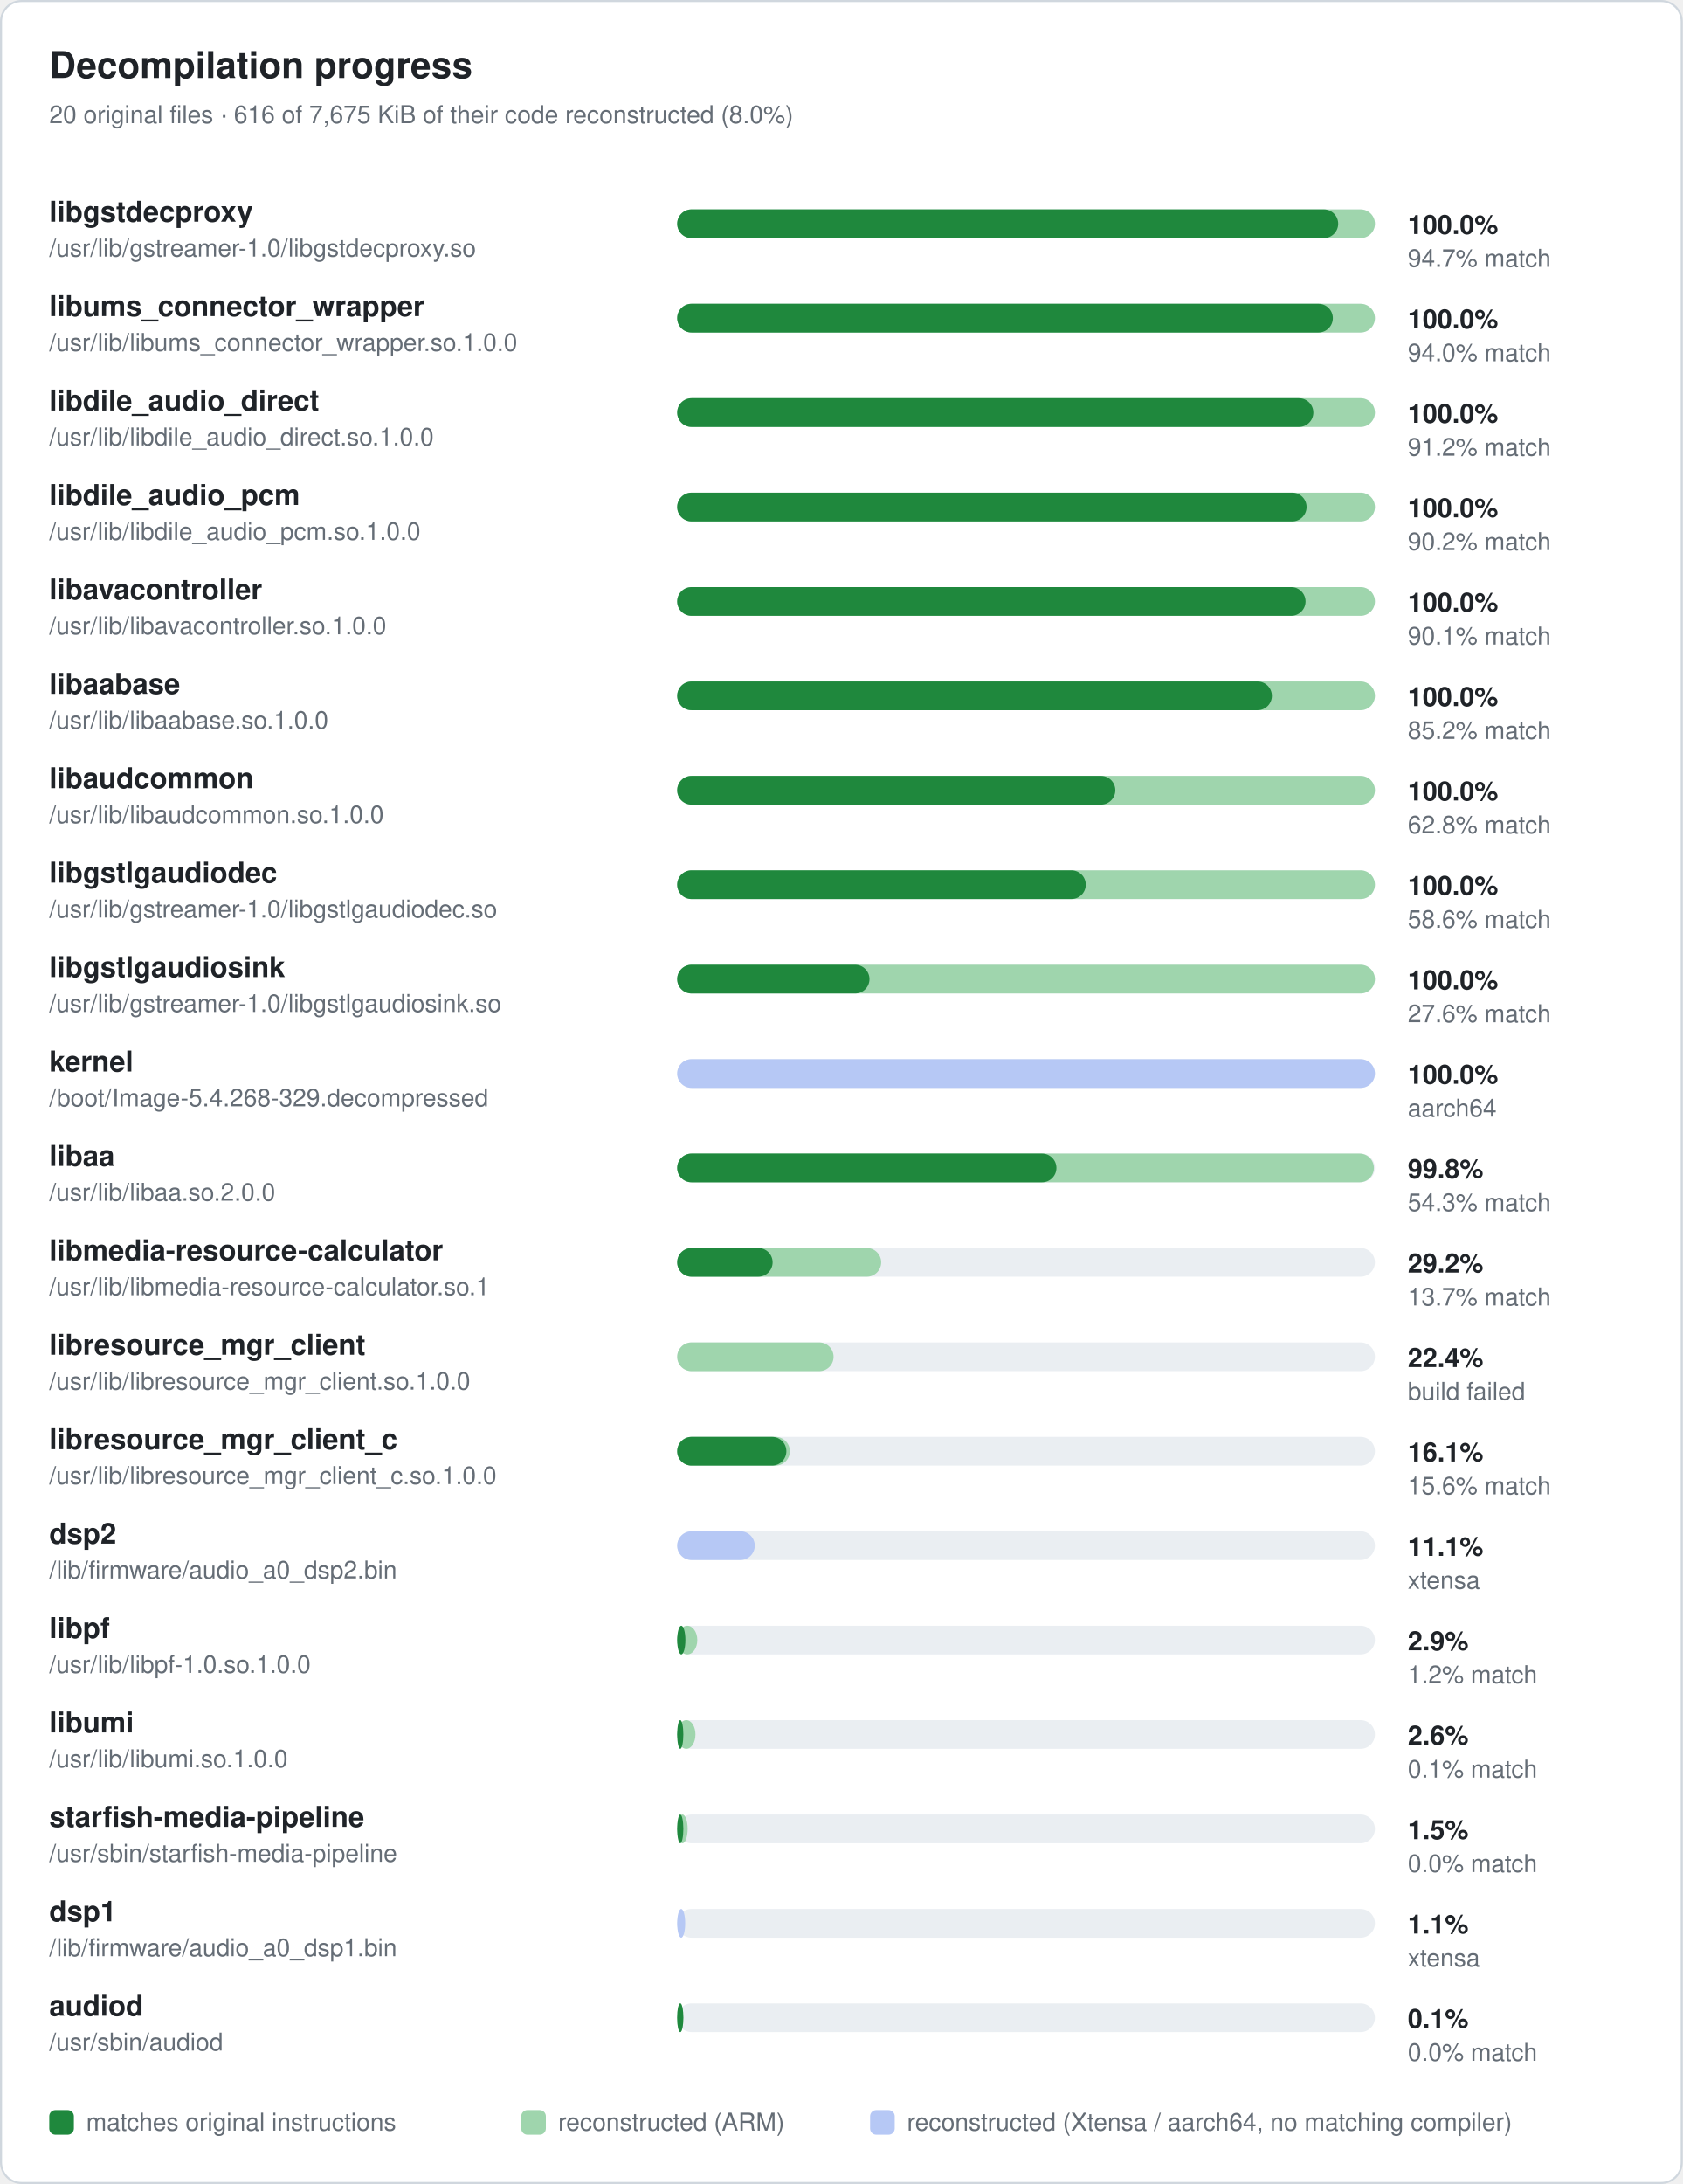
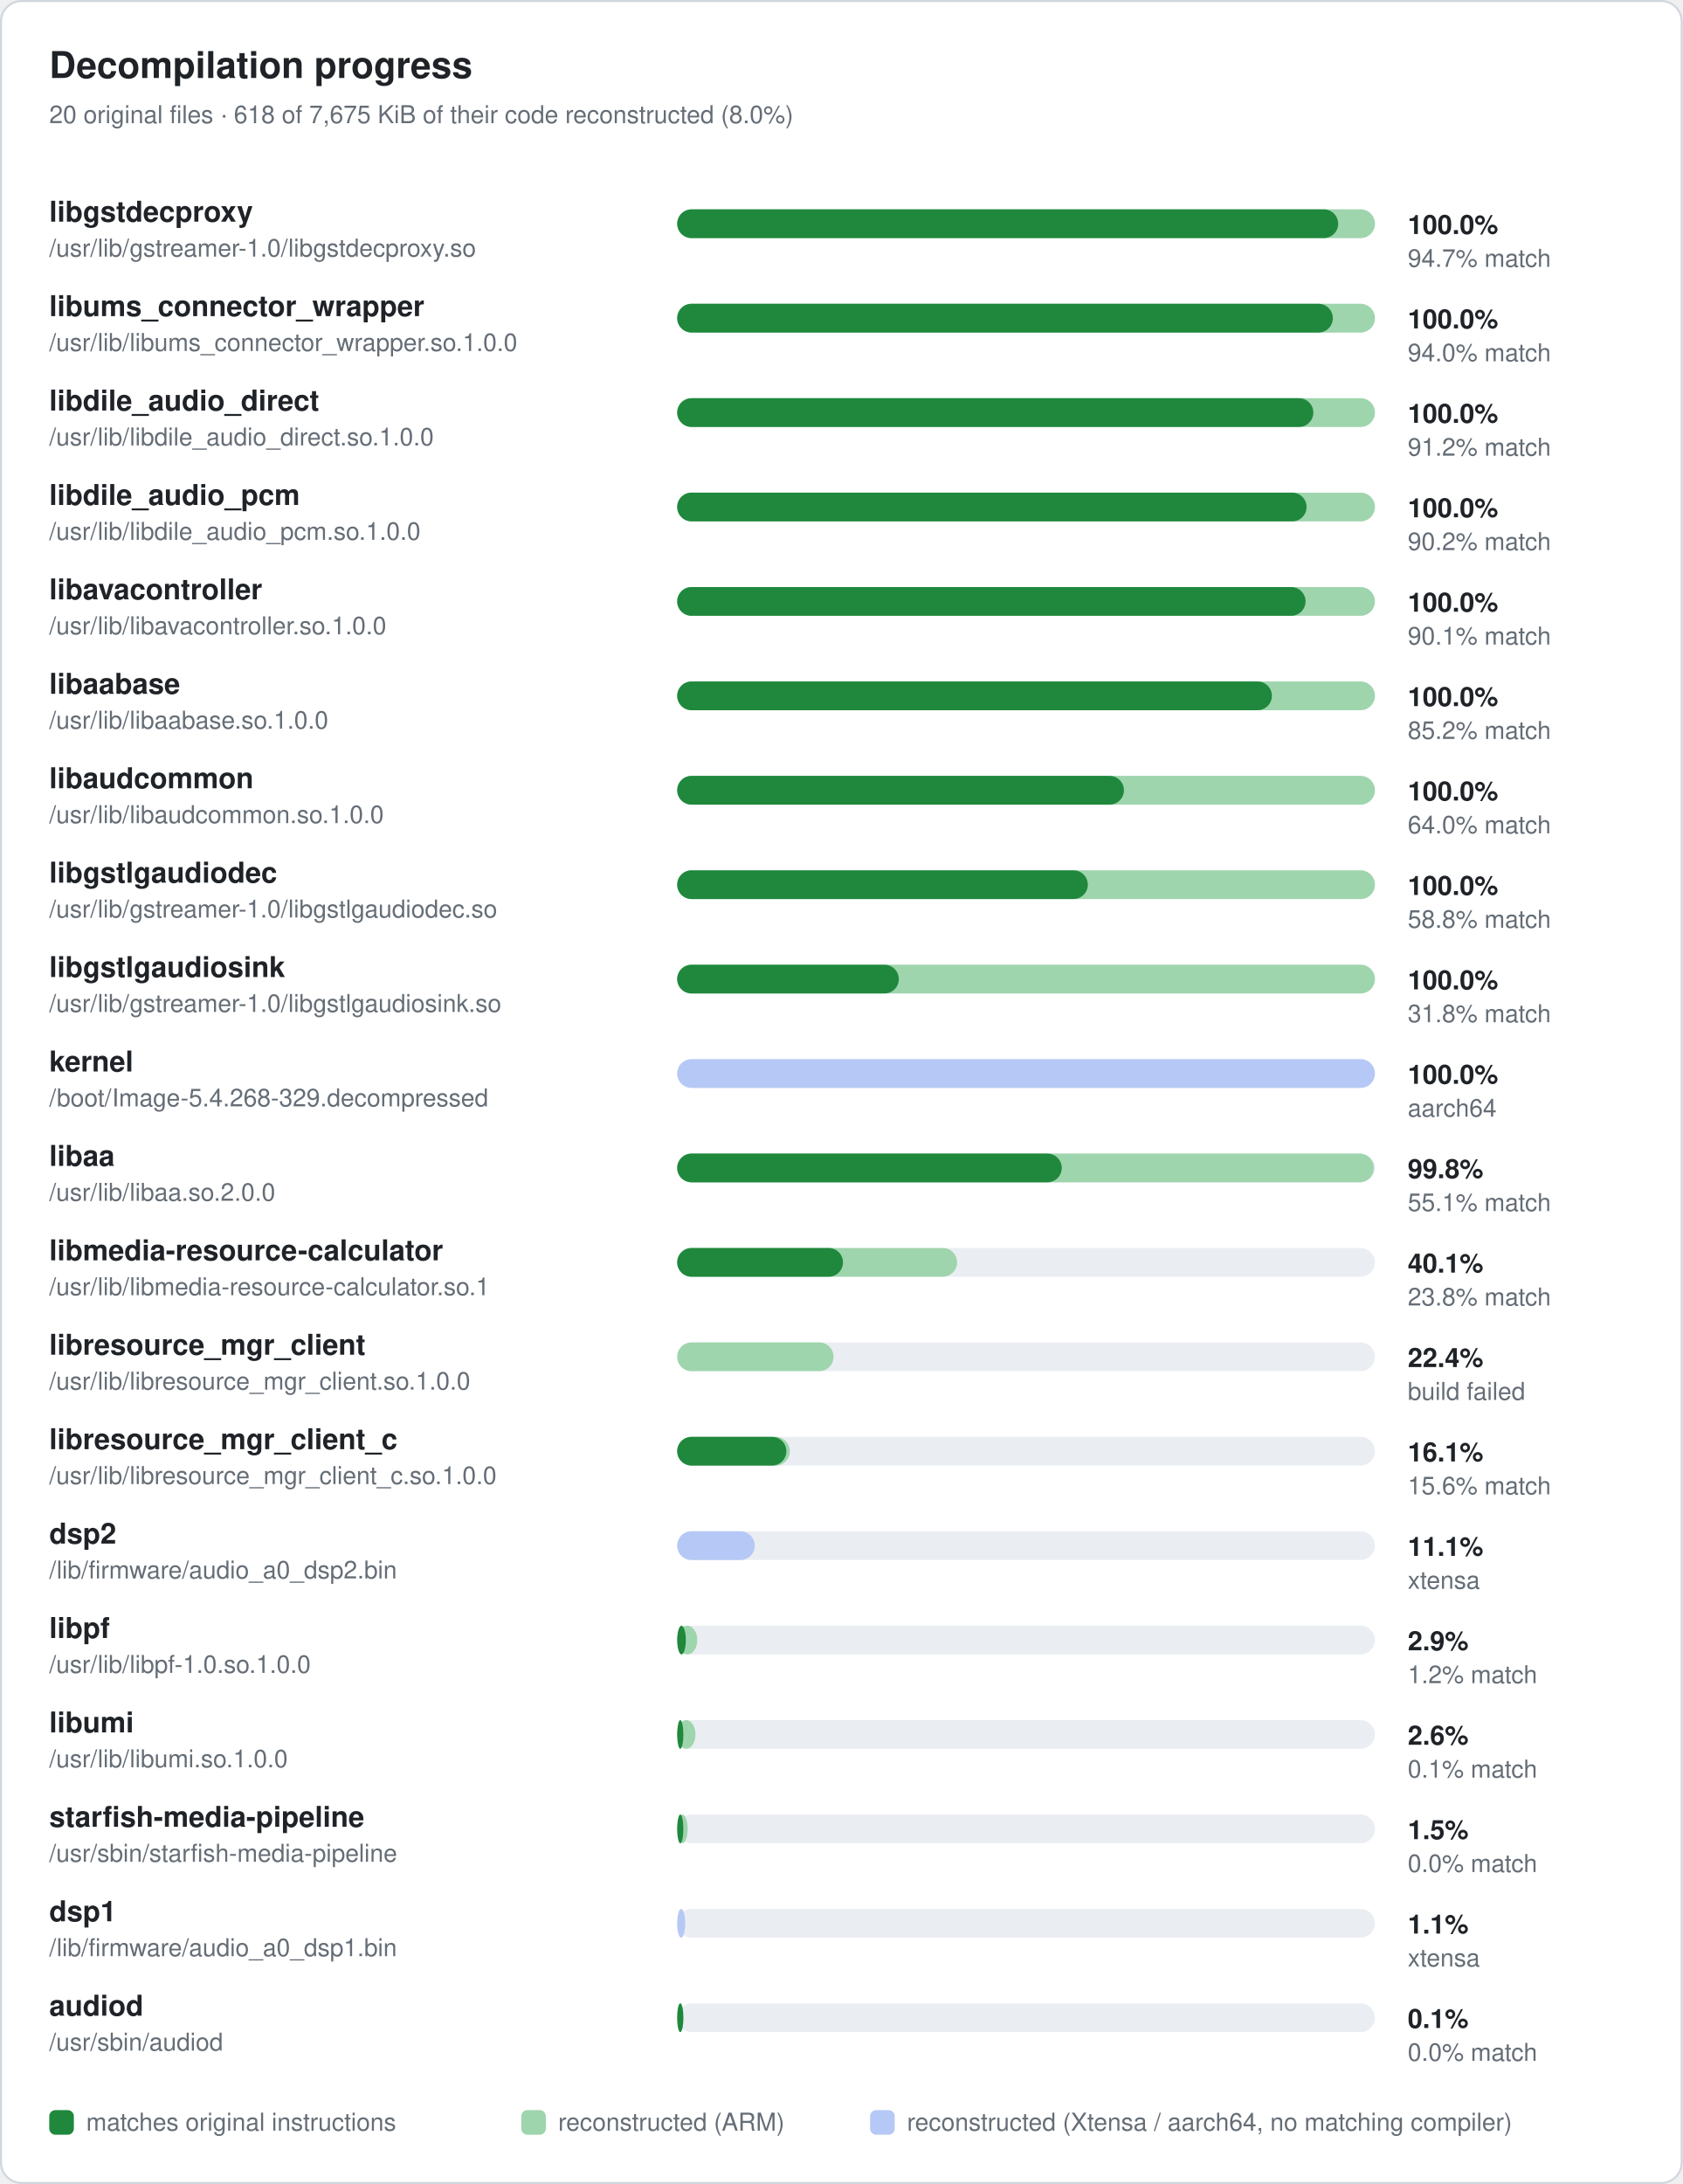
<svg xmlns="http://www.w3.org/2000/svg" width="820" height="1064" viewBox="0 0 820 1064" role="img" aria-label="Decompilation progress">
  <style>
  text { font-family: -apple-system, BlinkMacSystemFont, "Segoe UI", Helvetica, Arial, sans-serif; fill: #1f2328; }
  .title { font-size: 18px; font-weight: 600; }
  .sub, .path, .legend { font-size: 12px; fill: #656d76; }
  .name { font-size: 14px; font-weight: 600; }
  .pct { font-size: 13px; font-weight: 600; font-variant-numeric: tabular-nums; }
  .card { fill: #ffffff; stroke: #d0d7de; }
  .track { fill: #eaeef2; }
  .cov { fill: #9fd5ad; }
  .match { fill: #1f883d; }
  .dsp { fill: #b6c8f5; }
  @media (prefers-color-scheme: dark) {
    text { fill: #e6edf3; }
    .sub, .path, .legend { fill: #8d96a0; }
    .card { fill: #0d1117; stroke: #30363d; }
    .track { fill: #21262d; }
    .cov { fill: #2e6b3d; }
    .match { fill: #3fb950; }
    .dsp { fill: #3b5bab; }
  }
</style>
  <rect class="card" x="0.5" y="0.5" width="819" height="1063" rx="10" />
  <text class="title" x="24" y="38">Decompilation progress</text>
-   <text class="sub" x="24" y="60">20 original files · 616 of 7,675 KiB of their code reconstructed (8.0%)</text>
+   <text class="sub" x="24" y="60">20 original files · 618 of 7,675 KiB of their code reconstructed (8.0%)</text>
  <text class="name" x="24" y="108">libgstdecproxy</text>
  <text class="path" x="24" y="125">/usr/lib/gstreamer-1.0/libgstdecproxy.so</text>
  <rect class="track" x="330" y="102" width="340" height="14" rx="7" />
  <rect class="cov" x="330" y="102" width="340.0" height="14" rx="7" />
  <rect class="match" x="330" y="102" width="322.1" height="14" rx="7" />
  <text class="pct" x="686" y="114">100.0%</text>
  <text class="path" x="686" y="130">94.7% match</text>
  <text class="name" x="24" y="154">libums_connector_wrapper</text>
  <text class="path" x="24" y="171">/usr/lib/libums_connector_wrapper.so.1.0.0</text>
  <rect class="track" x="330" y="148" width="340" height="14" rx="7" />
  <rect class="cov" x="330" y="148" width="340.0" height="14" rx="7" />
  <rect class="match" x="330" y="148" width="319.5" height="14" rx="7" />
  <text class="pct" x="686" y="160">100.0%</text>
  <text class="path" x="686" y="176">94.0% match</text>
  <text class="name" x="24" y="200">libdile_audio_direct</text>
  <text class="path" x="24" y="217">/usr/lib/libdile_audio_direct.so.1.0.0</text>
  <rect class="track" x="330" y="194" width="340" height="14" rx="7" />
  <rect class="cov" x="330" y="194" width="340.0" height="14" rx="7" />
  <rect class="match" x="330" y="194" width="310.0" height="14" rx="7" />
  <text class="pct" x="686" y="206">100.0%</text>
  <text class="path" x="686" y="222">91.2% match</text>
  <text class="name" x="24" y="246">libdile_audio_pcm</text>
  <text class="path" x="24" y="263">/usr/lib/libdile_audio_pcm.so.1.0.0</text>
  <rect class="track" x="330" y="240" width="340" height="14" rx="7" />
  <rect class="cov" x="330" y="240" width="340.0" height="14" rx="7" />
  <rect class="match" x="330" y="240" width="306.7" height="14" rx="7" />
  <text class="pct" x="686" y="252">100.0%</text>
  <text class="path" x="686" y="268">90.2% match</text>
  <text class="name" x="24" y="292">libavacontroller</text>
  <text class="path" x="24" y="309">/usr/lib/libavacontroller.so.1.0.0</text>
  <rect class="track" x="330" y="286" width="340" height="14" rx="7" />
  <rect class="cov" x="330" y="286" width="340.0" height="14" rx="7" />
  <rect class="match" x="330" y="286" width="306.2" height="14" rx="7" />
  <text class="pct" x="686" y="298">100.0%</text>
  <text class="path" x="686" y="314">90.1% match</text>
  <text class="name" x="24" y="338">libaabase</text>
  <text class="path" x="24" y="355">/usr/lib/libaabase.so.1.0.0</text>
  <rect class="track" x="330" y="332" width="340" height="14" rx="7" />
  <rect class="cov" x="330" y="332" width="340.0" height="14" rx="7" />
  <rect class="match" x="330" y="332" width="289.8" height="14" rx="7" />
  <text class="pct" x="686" y="344">100.0%</text>
  <text class="path" x="686" y="360">85.2% match</text>
  <text class="name" x="24" y="384">libaudcommon</text>
  <text class="path" x="24" y="401">/usr/lib/libaudcommon.so.1.0.0</text>
  <rect class="track" x="330" y="378" width="340" height="14" rx="7" />
  <rect class="cov" x="330" y="378" width="340.0" height="14" rx="7" />
-   <rect class="match" x="330" y="378" width="213.5" height="14" rx="7" />
+   <rect class="match" x="330" y="378" width="217.7" height="14" rx="7" />
  <text class="pct" x="686" y="390">100.0%</text>
-   <text class="path" x="686" y="406">62.8% match</text>
+   <text class="path" x="686" y="406">64.0% match</text>
  <text class="name" x="24" y="430">libgstlgaudiodec</text>
  <text class="path" x="24" y="447">/usr/lib/gstreamer-1.0/libgstlgaudiodec.so</text>
  <rect class="track" x="330" y="424" width="340" height="14" rx="7" />
  <rect class="cov" x="330" y="424" width="340.0" height="14" rx="7" />
-   <rect class="match" x="330" y="424" width="199.1" height="14" rx="7" />
+   <rect class="match" x="330" y="424" width="200.1" height="14" rx="7" />
  <text class="pct" x="686" y="436">100.0%</text>
-   <text class="path" x="686" y="452">58.6% match</text>
+   <text class="path" x="686" y="452">58.8% match</text>
  <text class="name" x="24" y="476">libgstlgaudiosink</text>
  <text class="path" x="24" y="493">/usr/lib/gstreamer-1.0/libgstlgaudiosink.so</text>
  <rect class="track" x="330" y="470" width="340" height="14" rx="7" />
  <rect class="cov" x="330" y="470" width="340.0" height="14" rx="7" />
-   <rect class="match" x="330" y="470" width="93.7" height="14" rx="7" />
+   <rect class="match" x="330" y="470" width="108.0" height="14" rx="7" />
  <text class="pct" x="686" y="482">100.0%</text>
-   <text class="path" x="686" y="498">27.6% match</text>
+   <text class="path" x="686" y="498">31.8% match</text>
  <text class="name" x="24" y="522">kernel</text>
  <text class="path" x="24" y="539">/boot/Image-5.4.268-329.decompressed</text>
  <rect class="track" x="330" y="516" width="340" height="14" rx="7" />
  <rect class="dsp" x="330" y="516" width="340.0" height="14" rx="7" />
  <text class="pct" x="686" y="528">100.0%</text>
  <text class="path" x="686" y="544">aarch64</text>
  <text class="name" x="24" y="568">libaa</text>
  <text class="path" x="24" y="585">/usr/lib/libaa.so.2.0.0</text>
  <rect class="track" x="330" y="562" width="340" height="14" rx="7" />
  <rect class="cov" x="330" y="562" width="339.5" height="14" rx="7" />
-   <rect class="match" x="330" y="562" width="184.8" height="14" rx="7" />
+   <rect class="match" x="330" y="562" width="187.4" height="14" rx="7" />
  <text class="pct" x="686" y="574">99.8%</text>
-   <text class="path" x="686" y="590">54.3% match</text>
+   <text class="path" x="686" y="590">55.1% match</text>
  <text class="name" x="24" y="614">libmedia-resource-calculator</text>
  <text class="path" x="24" y="631">/usr/lib/libmedia-resource-calculator.so.1</text>
  <rect class="track" x="330" y="608" width="340" height="14" rx="7" />
-   <rect class="cov" x="330" y="608" width="99.4" height="14" rx="7" />
-   <rect class="match" x="330" y="608" width="46.5" height="14" rx="7" />
-   <text class="pct" x="686" y="620">29.2%</text>
-   <text class="path" x="686" y="636">13.7% match</text>
+   <rect class="cov" x="330" y="608" width="136.4" height="14" rx="7" />
+   <rect class="match" x="330" y="608" width="80.8" height="14" rx="7" />
+   <text class="pct" x="686" y="620">40.1%</text>
+   <text class="path" x="686" y="636">23.8% match</text>
  <text class="name" x="24" y="660">libresource_mgr_client</text>
  <text class="path" x="24" y="677">/usr/lib/libresource_mgr_client.so.1.0.0</text>
  <rect class="track" x="330" y="654" width="340" height="14" rx="7" />
  <rect class="cov" x="330" y="654" width="76.2" height="14" rx="7" />
  <text class="pct" x="686" y="666">22.4%</text>
  <text class="path" x="686" y="682">build failed</text>
  <text class="name" x="24" y="706">libresource_mgr_client_c</text>
  <text class="path" x="24" y="723">/usr/lib/libresource_mgr_client_c.so.1.0.0</text>
  <rect class="track" x="330" y="700" width="340" height="14" rx="7" />
  <rect class="cov" x="330" y="700" width="54.9" height="14" rx="7" />
  <rect class="match" x="330" y="700" width="53.2" height="14" rx="7" />
  <text class="pct" x="686" y="712">16.1%</text>
  <text class="path" x="686" y="728">15.6% match</text>
  <text class="name" x="24" y="752">dsp2</text>
  <text class="path" x="24" y="769">/lib/firmware/audio_a0_dsp2.bin</text>
  <rect class="track" x="330" y="746" width="340" height="14" rx="7" />
  <rect class="dsp" x="330" y="746" width="37.8" height="14" rx="7" />
  <text class="pct" x="686" y="758">11.1%</text>
  <text class="path" x="686" y="774">xtensa</text>
  <text class="name" x="24" y="798">libpf</text>
  <text class="path" x="24" y="815">/usr/lib/libpf-1.0.so.1.0.0</text>
  <rect class="track" x="330" y="792" width="340" height="14" rx="7" />
  <rect class="cov" x="330" y="792" width="9.8" height="14" rx="7" />
-   <rect class="match" x="330" y="792" width="4.0" height="14" rx="7" />
+   <rect class="match" x="330" y="792" width="4.2" height="14" rx="7" />
  <text class="pct" x="686" y="804">2.9%</text>
  <text class="path" x="686" y="820">1.2% match</text>
  <text class="name" x="24" y="844">libumi</text>
  <text class="path" x="24" y="861">/usr/lib/libumi.so.1.0.0</text>
  <rect class="track" x="330" y="838" width="340" height="14" rx="7" />
  <rect class="cov" x="330" y="838" width="8.9" height="14" rx="7" />
  <rect class="match" x="330" y="838" width="3.0" height="14" rx="7" />
  <text class="pct" x="686" y="850">2.6%</text>
  <text class="path" x="686" y="866">0.1% match</text>
  <text class="name" x="24" y="890">starfish-media-pipeline</text>
  <text class="path" x="24" y="907">/usr/sbin/starfish-media-pipeline</text>
  <rect class="track" x="330" y="884" width="340" height="14" rx="7" />
  <rect class="cov" x="330" y="884" width="5.1" height="14" rx="7" />
  <rect class="match" x="330" y="884" width="3.0" height="14" rx="7" />
  <text class="pct" x="686" y="896">1.5%</text>
  <text class="path" x="686" y="912">0.0% match</text>
  <text class="name" x="24" y="936">dsp1</text>
  <text class="path" x="24" y="953">/lib/firmware/audio_a0_dsp1.bin</text>
  <rect class="track" x="330" y="930" width="340" height="14" rx="7" />
  <rect class="dsp" x="330" y="930" width="3.9" height="14" rx="7" />
  <text class="pct" x="686" y="942">1.1%</text>
  <text class="path" x="686" y="958">xtensa</text>
  <text class="name" x="24" y="982">audiod</text>
  <text class="path" x="24" y="999">/usr/sbin/audiod</text>
  <rect class="track" x="330" y="976" width="340" height="14" rx="7" />
  <rect class="cov" x="330" y="976" width="3.0" height="14" rx="7" />
  <rect class="match" x="330" y="976" width="3.0" height="14" rx="7" />
  <text class="pct" x="686" y="988">0.1%</text>
  <text class="path" x="686" y="1004">0.0% match</text>
  <rect class="match" x="24" y="1028" width="12" height="12" rx="3" />
  <text class="legend" x="42" y="1038">matches original instructions</text>
  <rect class="cov" x="254" y="1028" width="12" height="12" rx="3" />
  <text class="legend" x="272" y="1038">reconstructed (ARM)</text>
  <rect class="dsp" x="424" y="1028" width="12" height="12" rx="3" />
  <text class="legend" x="442" y="1038">reconstructed (Xtensa / aarch64, no matching compiler)</text>
</svg>
